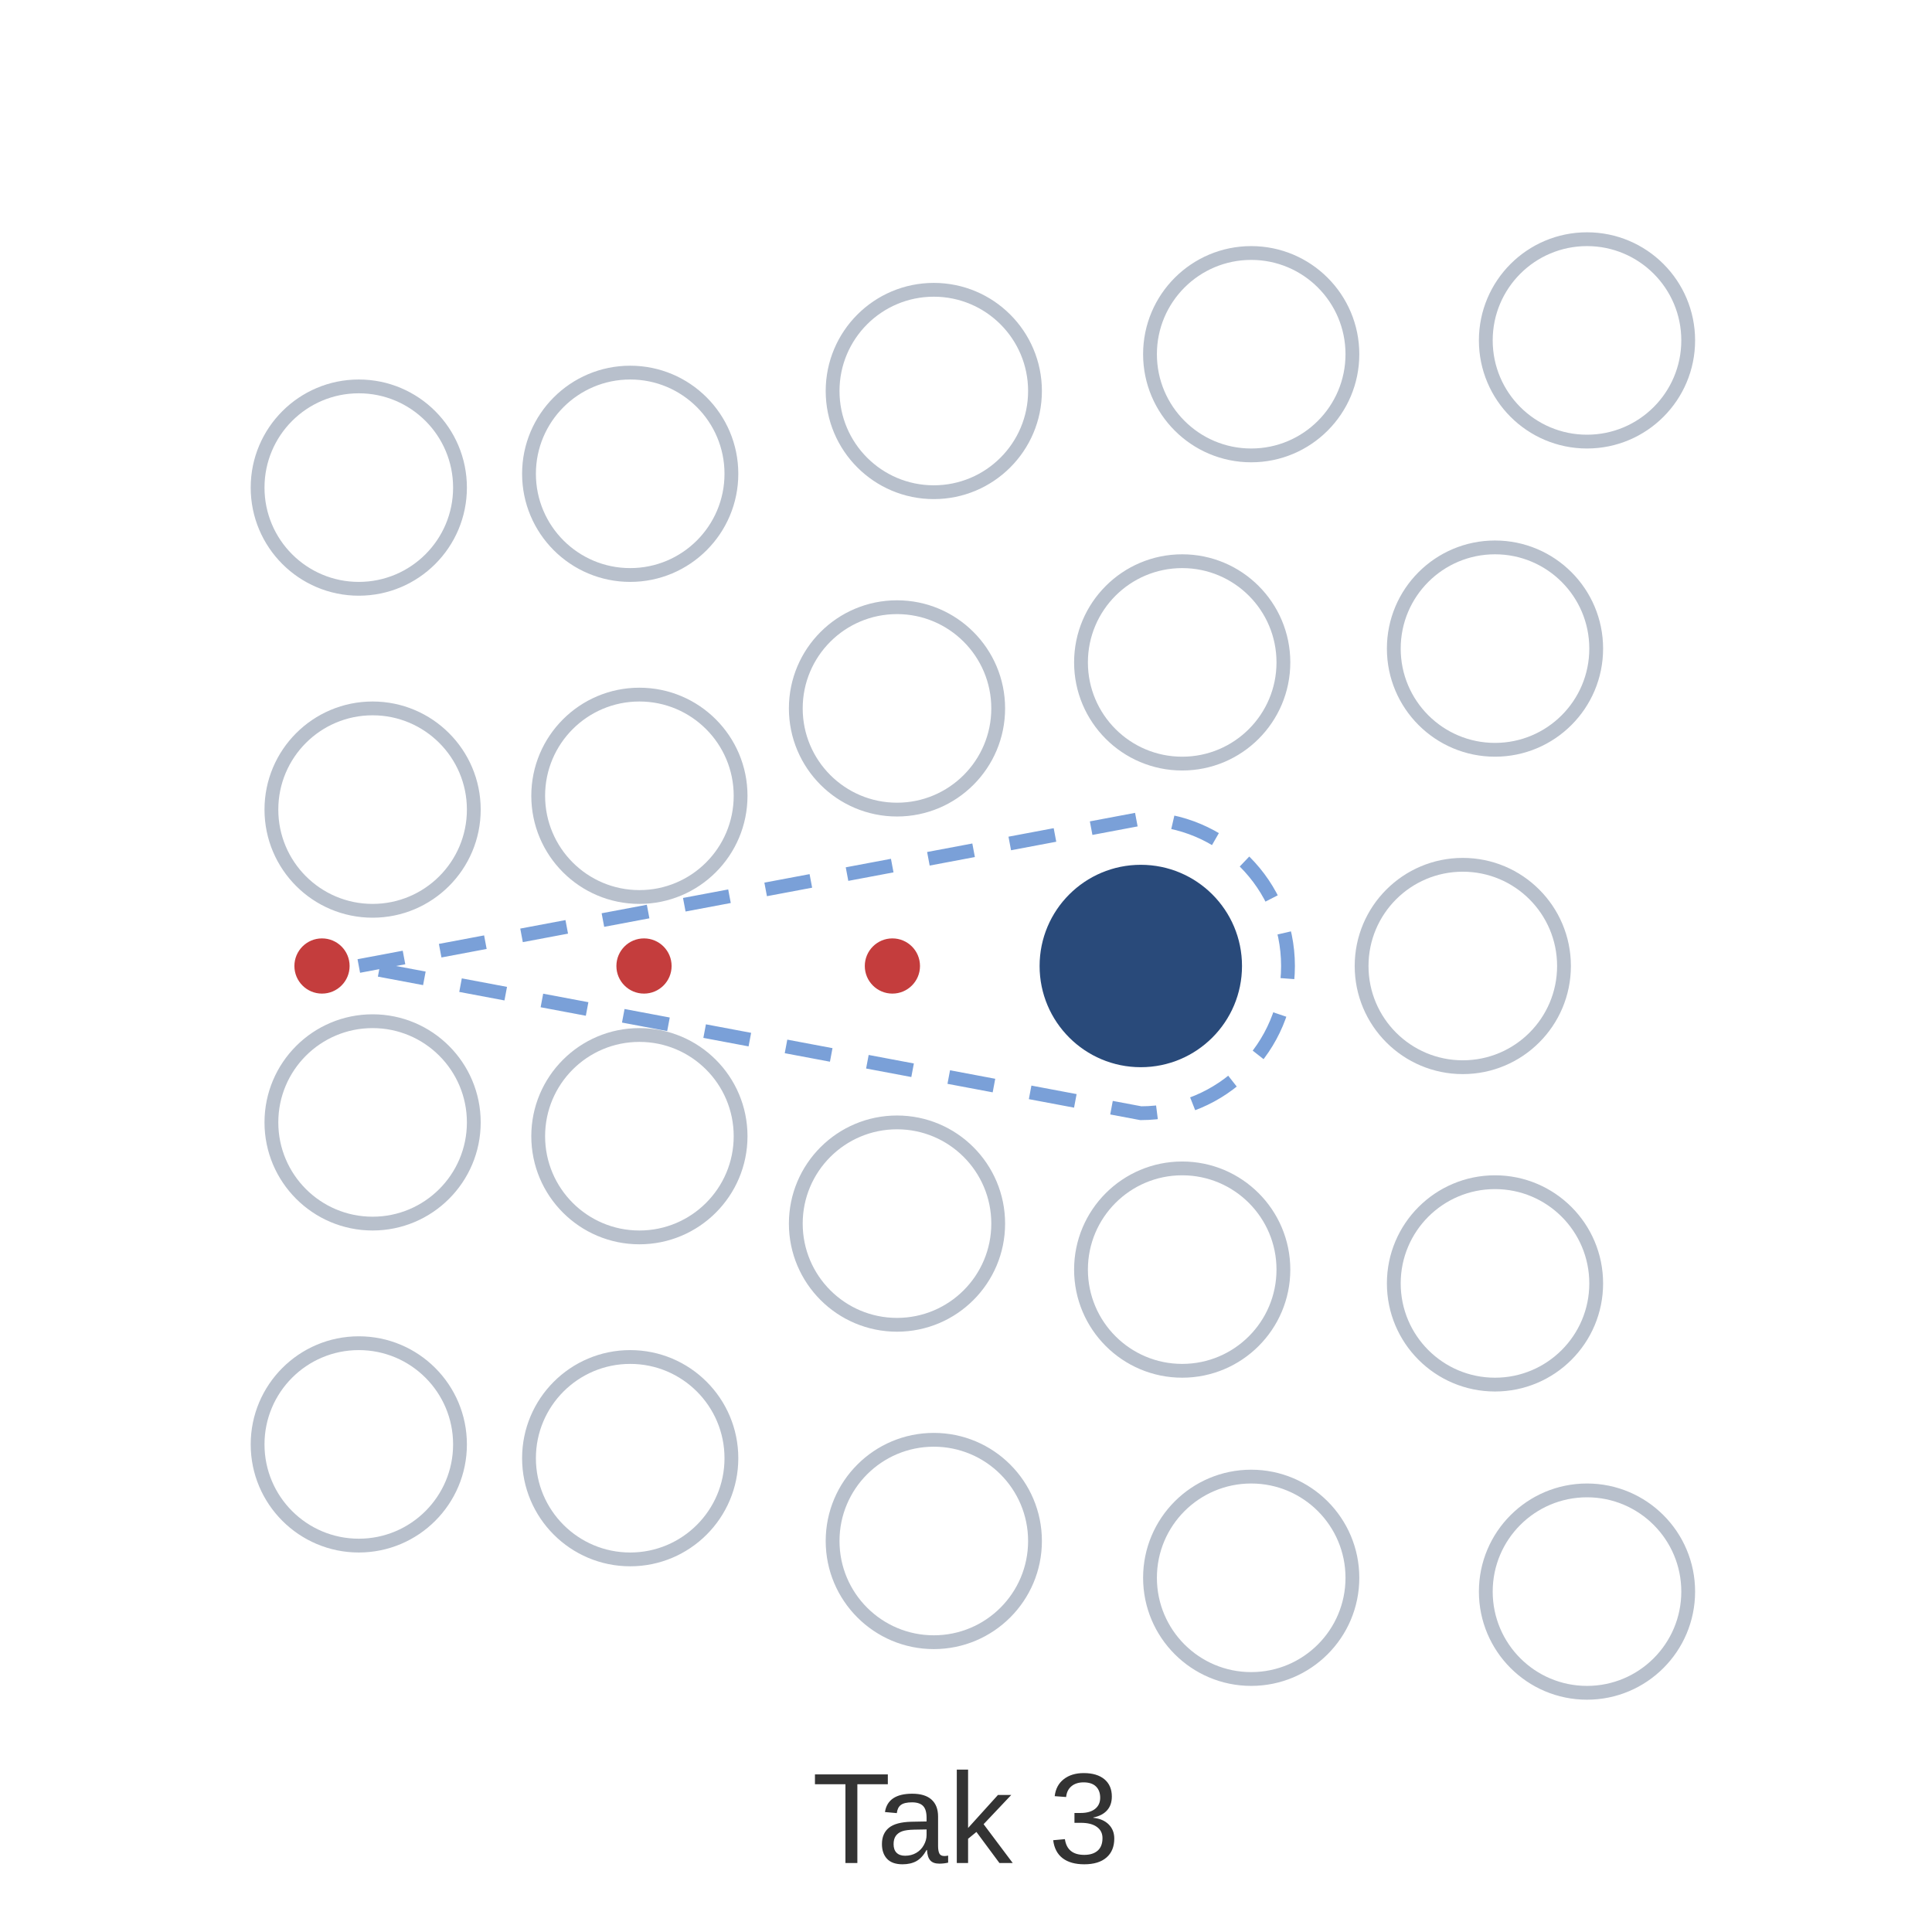
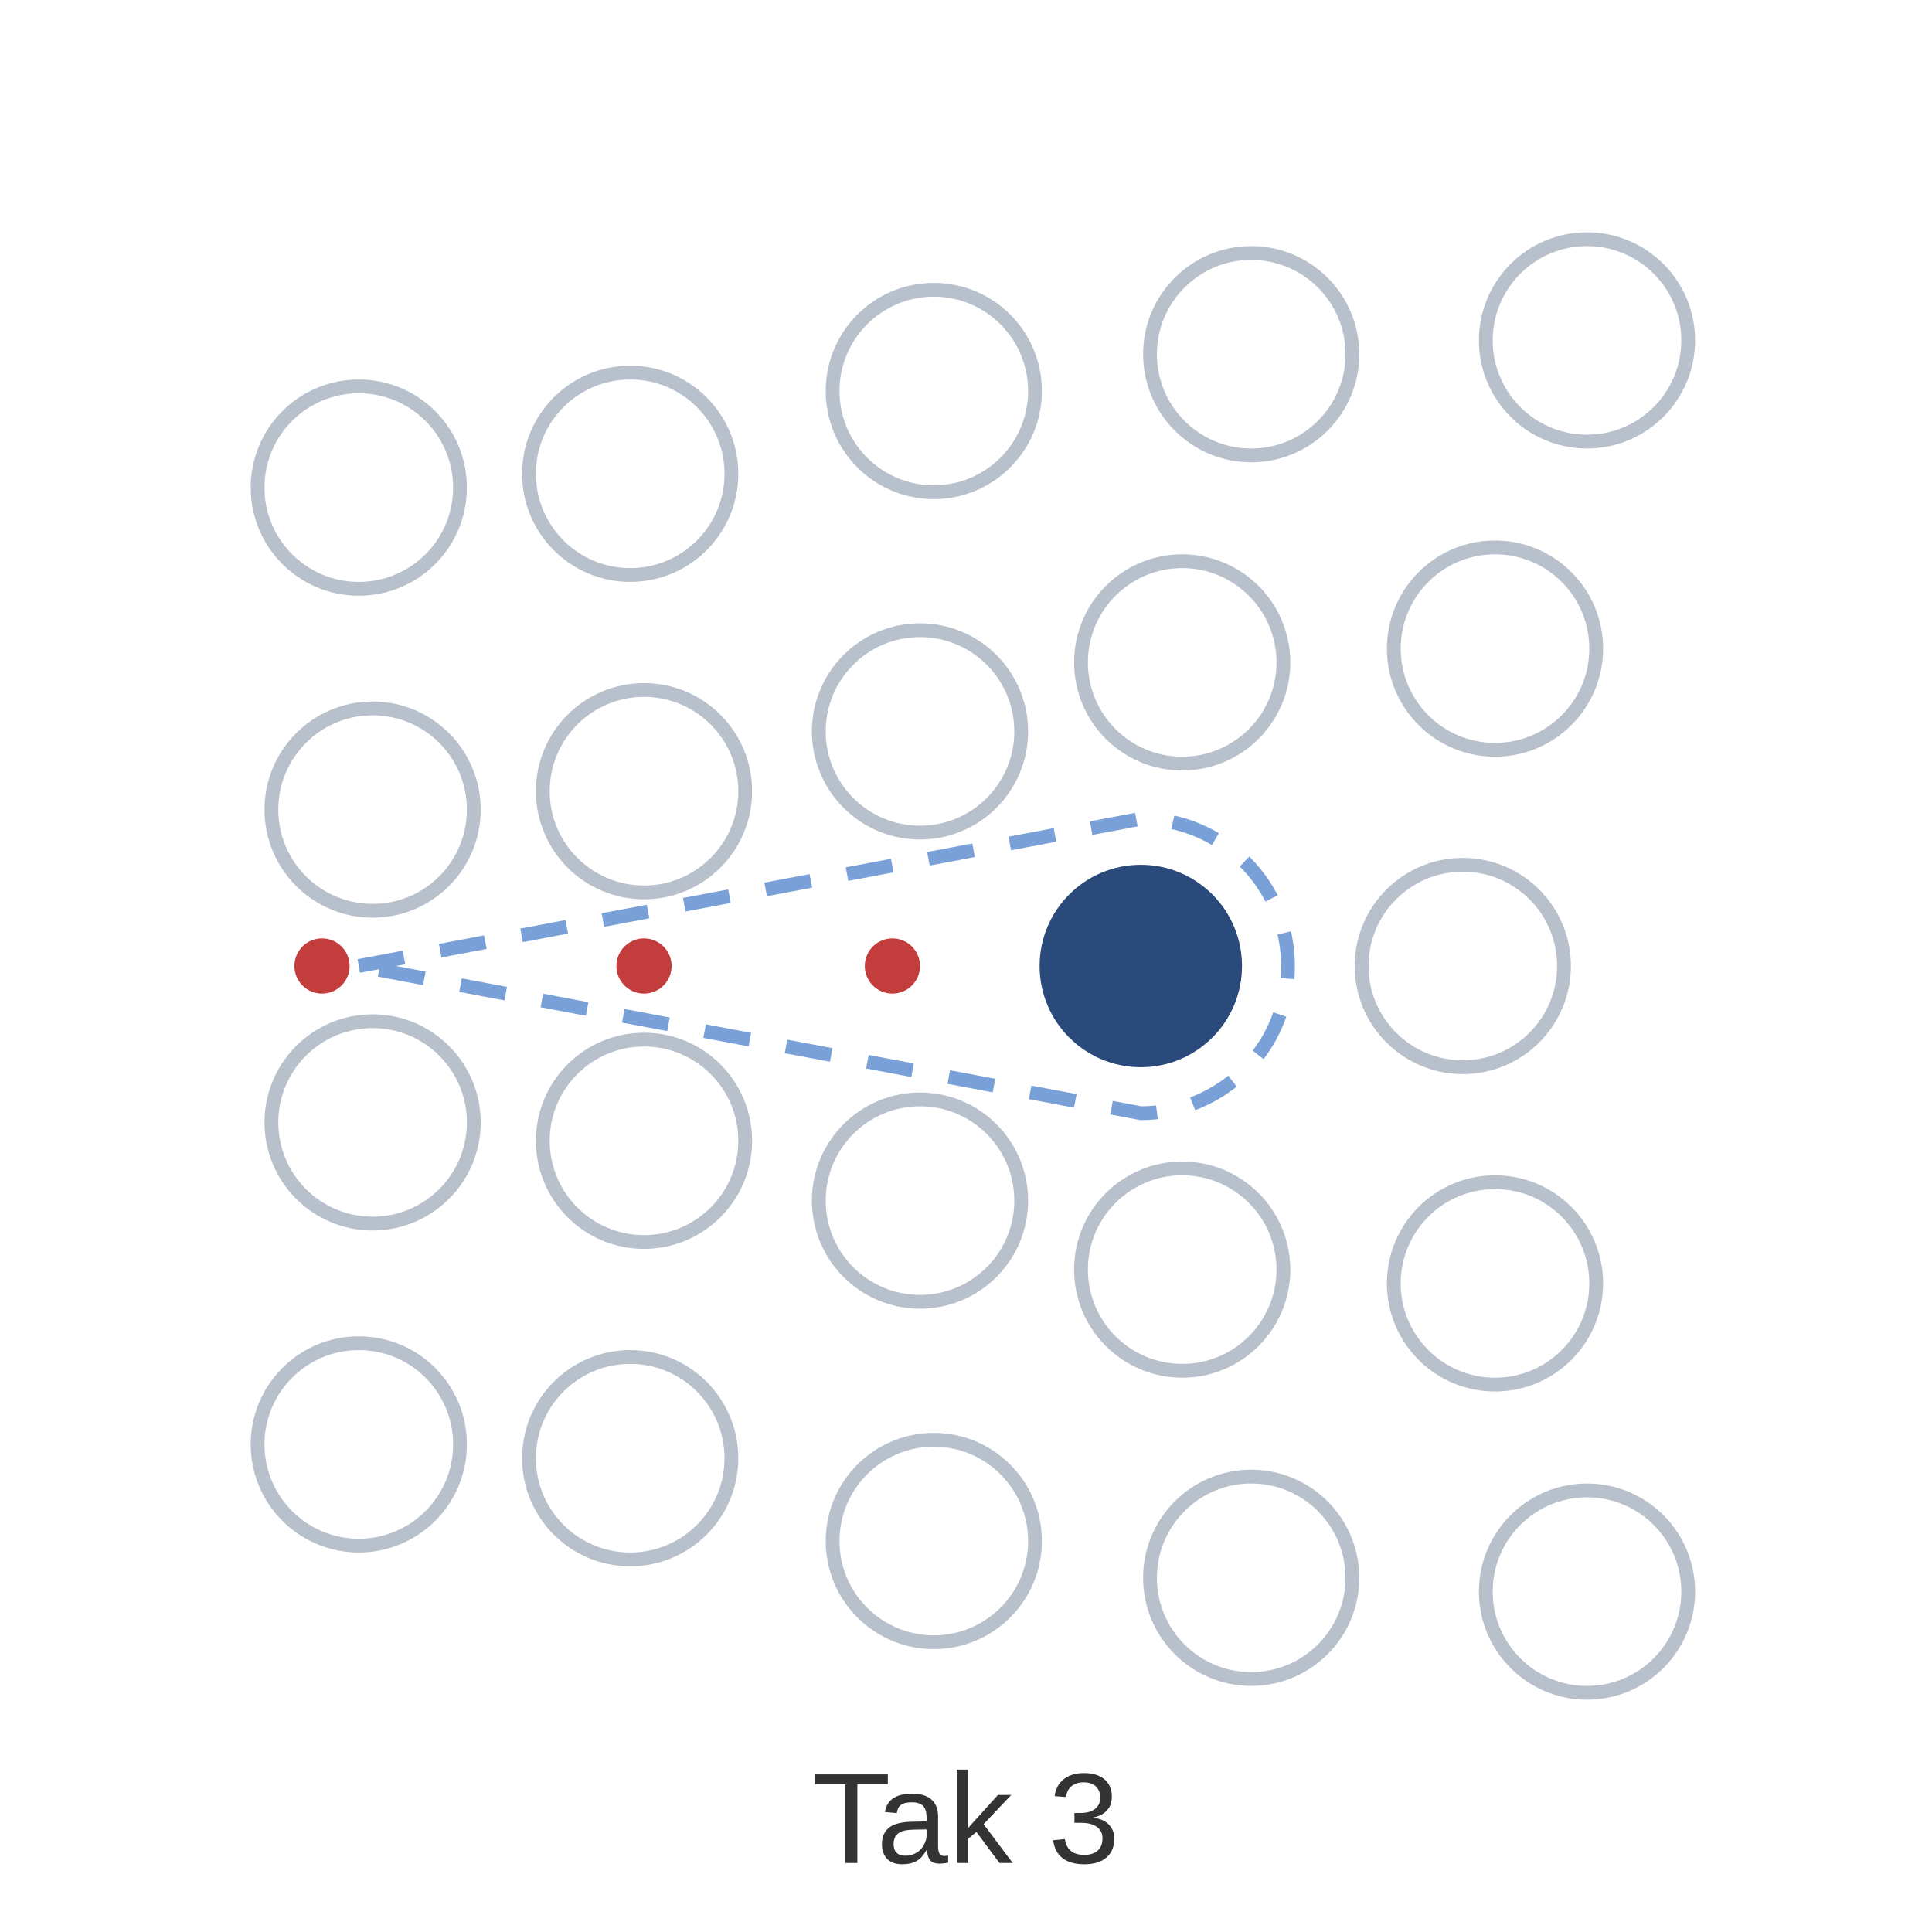
<svg xmlns="http://www.w3.org/2000/svg" width="420" height="420" viewBox="0 0 420 420">
  <rect width="100%" height="100%" fill="white" />
  <g fill="none" stroke="#b8c0cc" stroke-width="3">
    <circle cx="78" cy="106" r="22" />
    <circle cx="137" cy="103" r="22" />
    <circle cx="203" cy="85" r="22" />
    <circle cx="272" cy="77" r="22" />
    <circle cx="345" cy="74" r="22" />
    <circle cx="81" cy="176" r="22" />
-     <circle cx="139" cy="173" r="22" />
-     <circle cx="195" cy="154" r="22" />
+     <circle cx="140" cy="172" r="22" />
+     <circle cx="200" cy="159" r="22" />
    <circle cx="257" cy="144" r="22" />
    <circle cx="325" cy="141" r="22" />
    <circle cx="318" cy="210" r="22" />
    <circle cx="81" cy="244" r="22" />
-     <circle cx="139" cy="247" r="22" />
-     <circle cx="195" cy="266" r="22" />
+     <circle cx="140" cy="248" r="22" />
+     <circle cx="200" cy="261" r="22" />
    <circle cx="257" cy="276" r="22" />
    <circle cx="325" cy="279" r="22" />
    <circle cx="78" cy="314" r="22" />
    <circle cx="137" cy="317" r="22" />
    <circle cx="203" cy="335" r="22" />
    <circle cx="272" cy="343" r="22" />
    <circle cx="345" cy="346" r="22" />
  </g>
  <circle cx="248" cy="210" r="22" fill="#294a7a" />
  <circle cx="70" cy="210" r="6" fill="#c43d3d" />
  <circle cx="140" cy="210" r="6" fill="#c43d3d" />
  <circle cx="194" cy="210" r="6" fill="#c43d3d" />
  <path d="     M 78 210     L 248 178     A 32 32 0 0 1 248 242     Z" fill="none" stroke="#7aa0d8" stroke-width="3" stroke-dasharray="10 8" />
  <text x="210" y="405" text-anchor="middle" font-family="Arial, sans-serif" font-size="28" fill="#333">
    Tak 3
  </text>
</svg>
